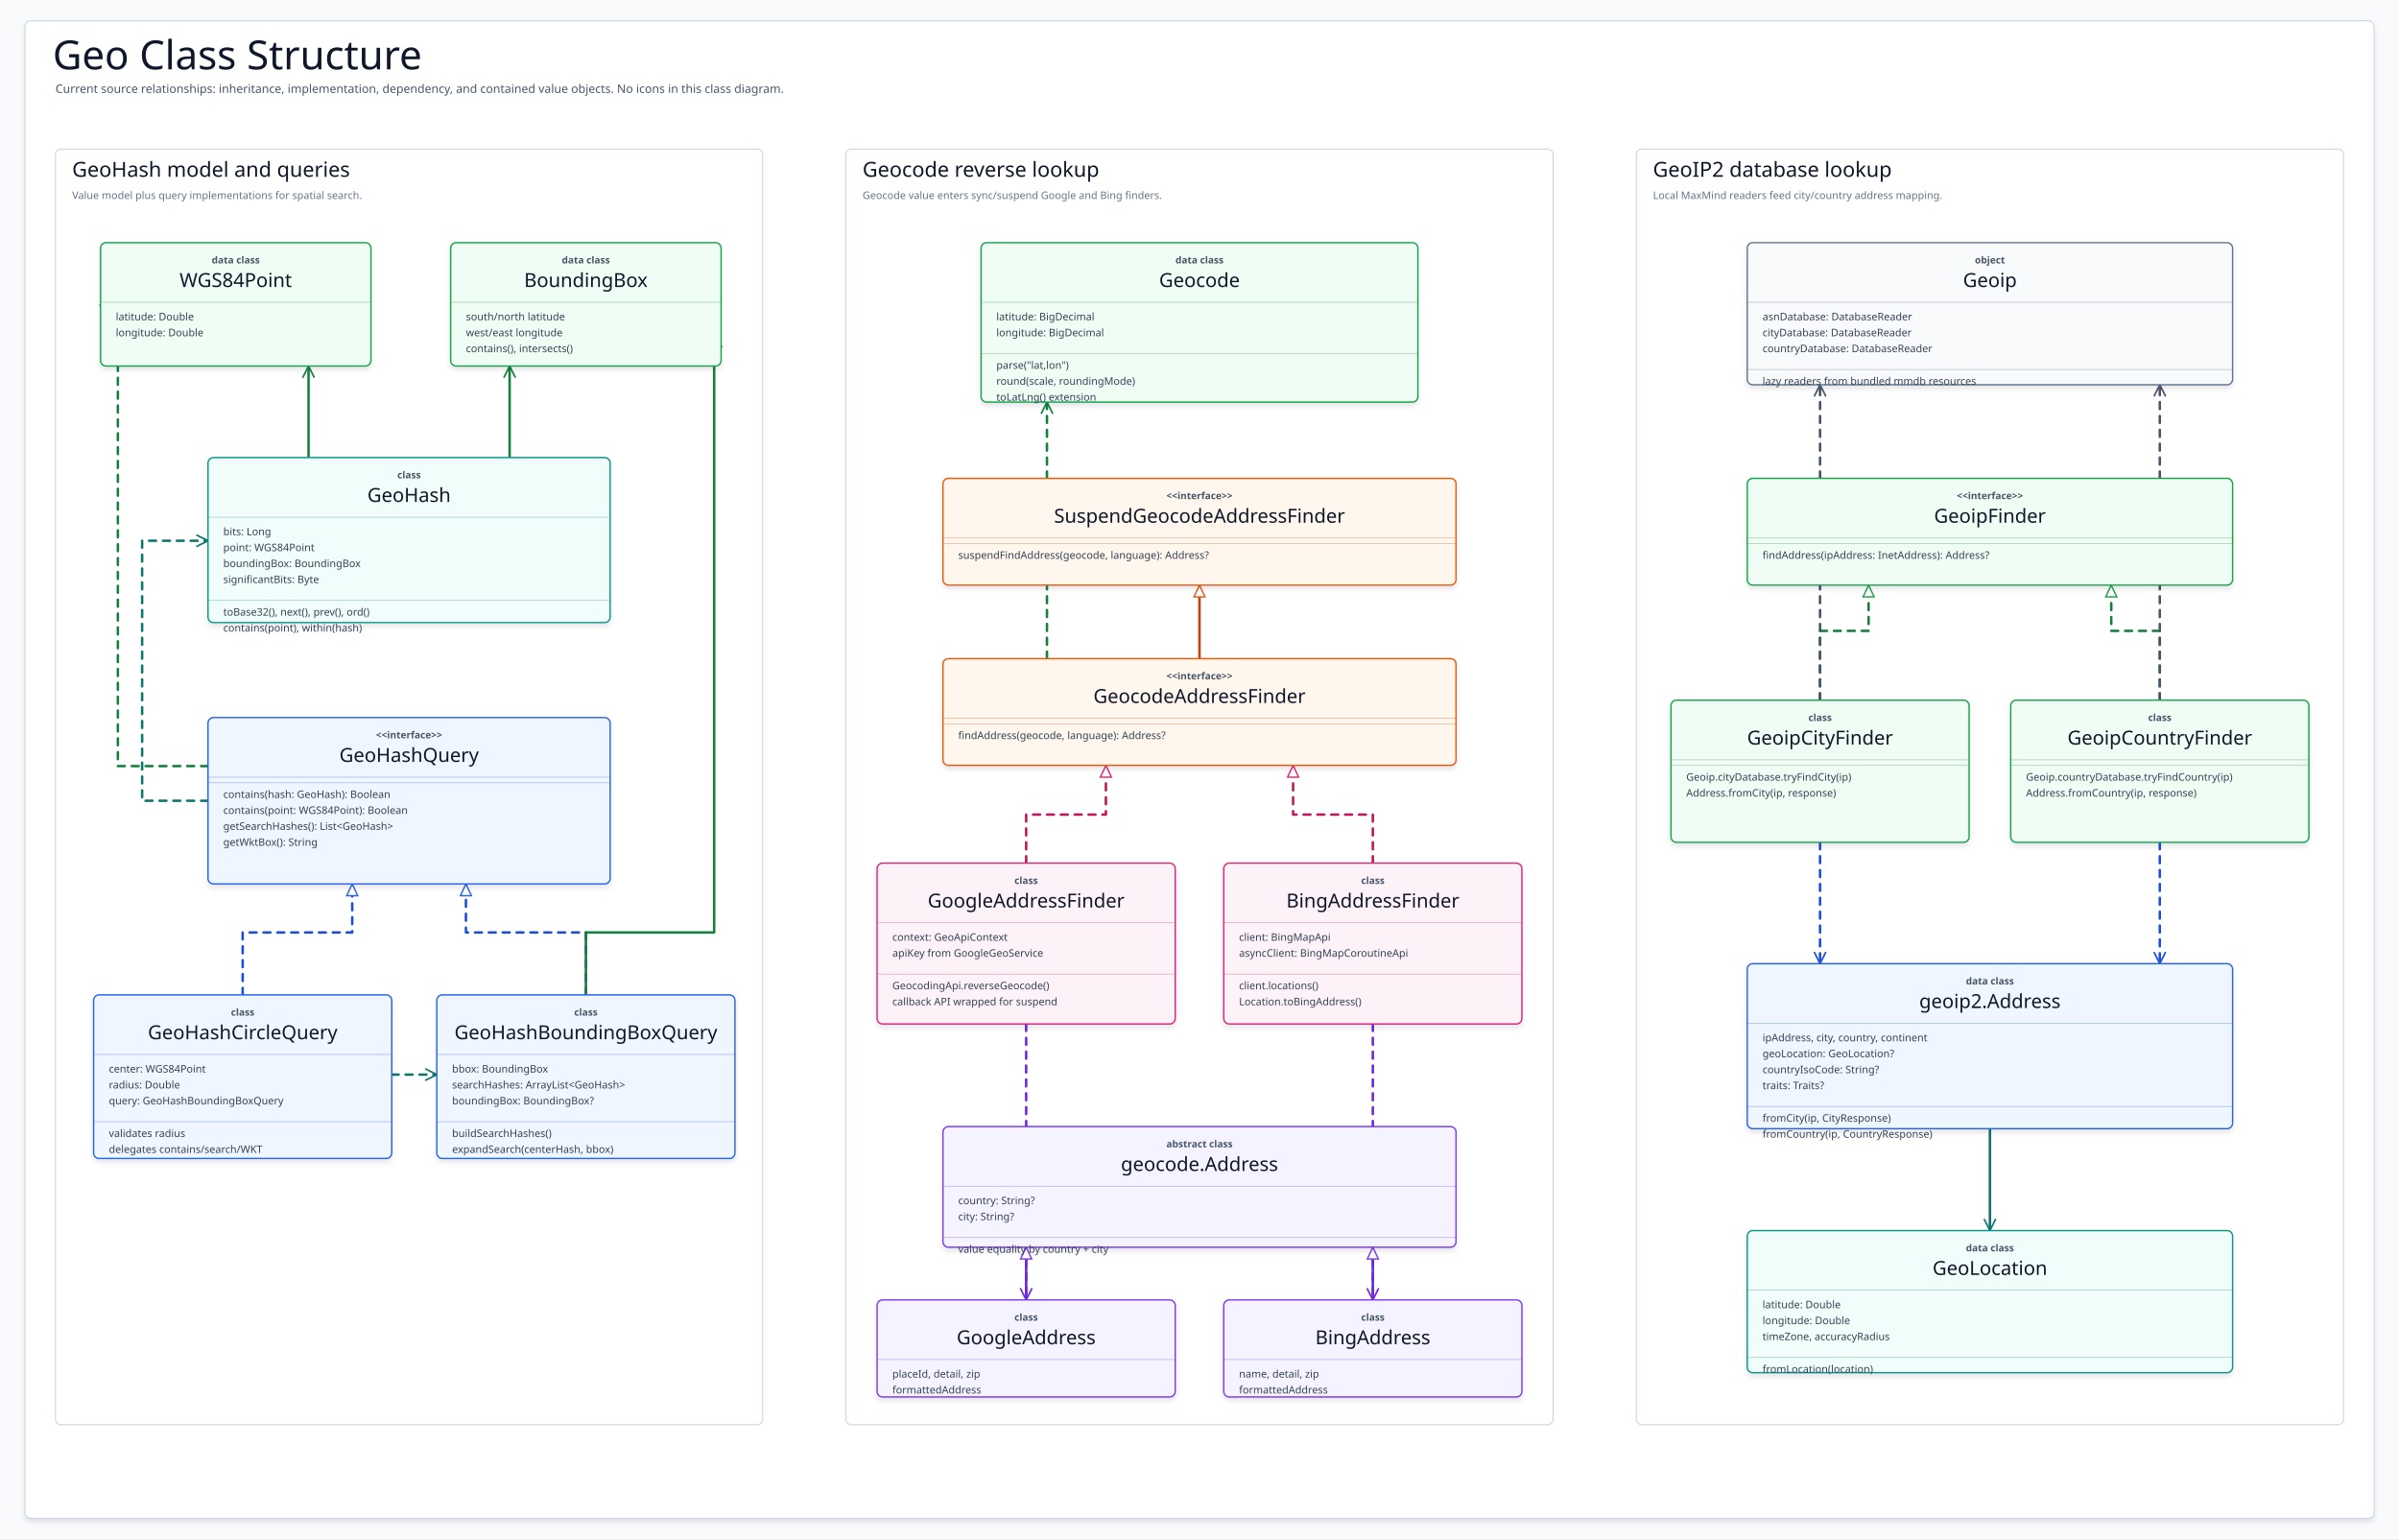
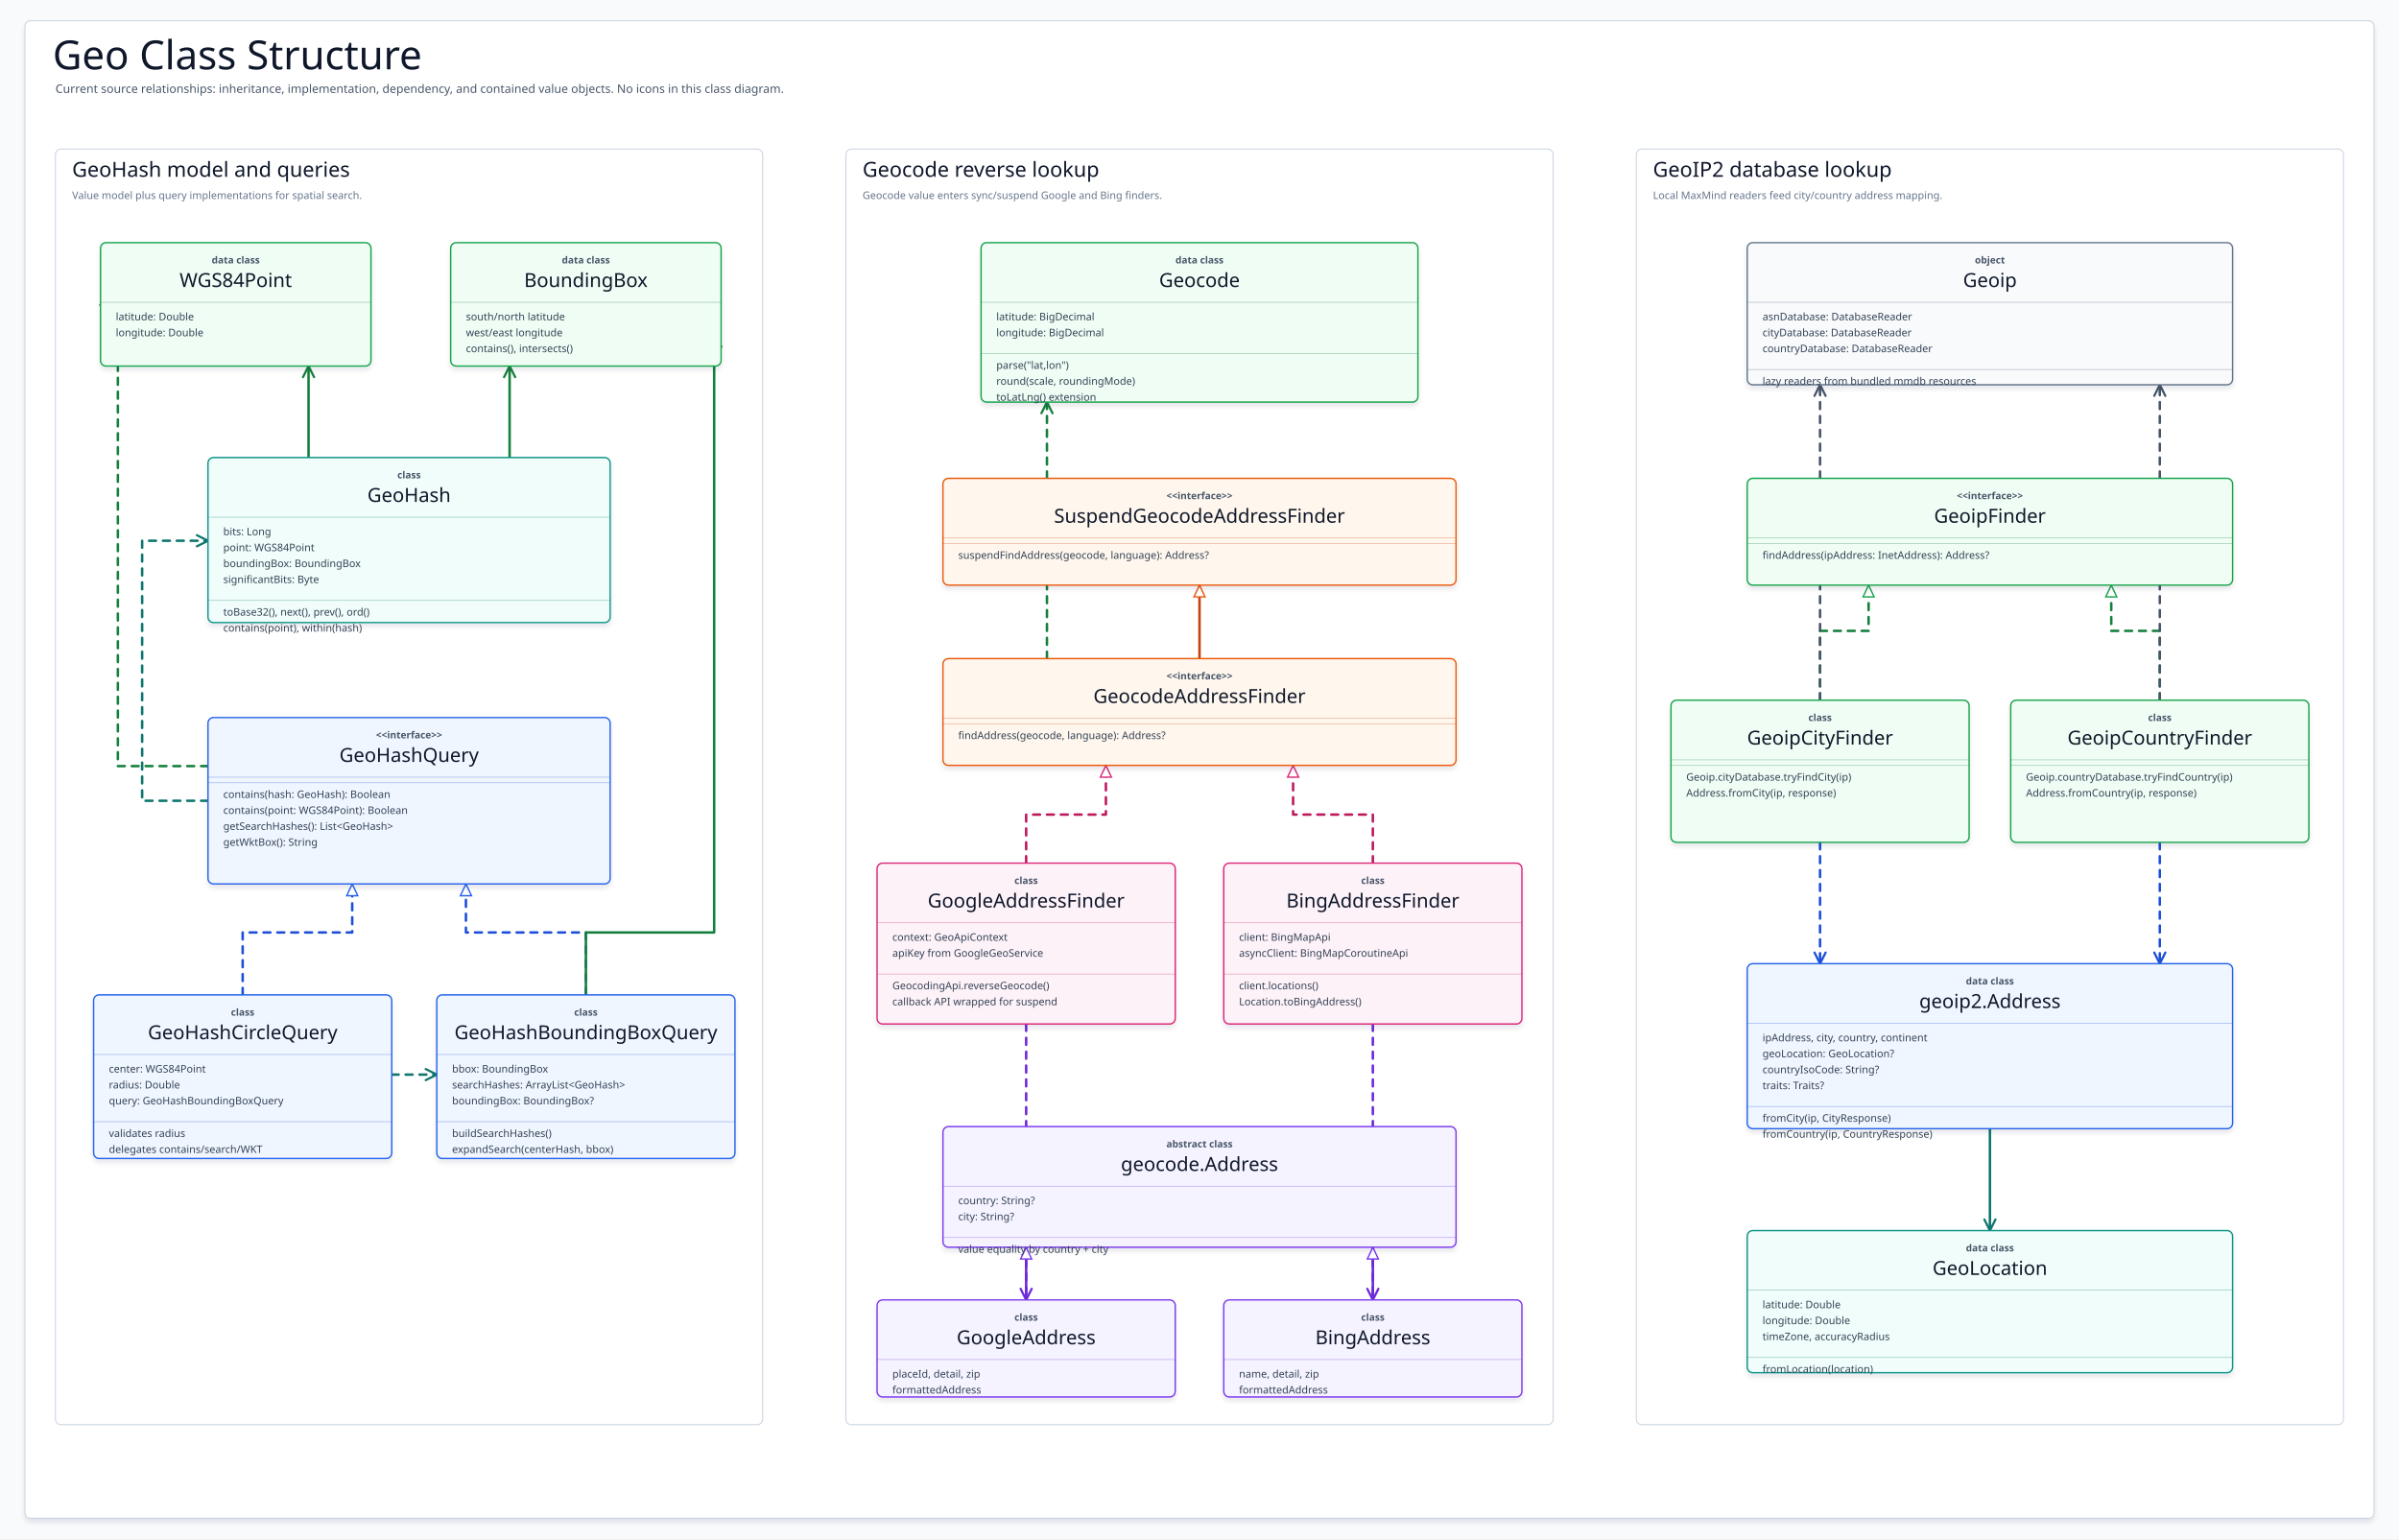
<svg xmlns="http://www.w3.org/2000/svg" data-intent="Explain the current utils/geo class structure from source-backed class relationships." data-evidence="utils/geo/README.md; utils/geo/src/main/kotlin/io/bluetape4k/geocode/Geocode.kt; utils/geo/src/main/kotlin/io/bluetape4k/geocode/Address.kt; utils/geo/src/main/kotlin/io/bluetape4k/geocode/GeocodeAddressFinder.kt; utils/geo/src/main/kotlin/io/bluetape4k/geocode/SuspendGeocodeAddressFinder.kt; utils/geo/src/main/kotlin/io/bluetape4k/geocode/google/GoogleAddressFinder.kt; utils/geo/src/main/kotlin/io/bluetape4k/geocode/google/GoogleAddress.kt; utils/geo/src/main/kotlin/io/bluetape4k/geocode/google/GoogleGeoService.kt; utils/geo/src/main/kotlin/io/bluetape4k/geocode/bing/BingAddressFinder.kt; utils/geo/src/main/kotlin/io/bluetape4k/geocode/bing/BingAddress.kt; utils/geo/src/main/kotlin/io/bluetape4k/geocode/bing/BingMapService.kt; utils/geo/src/main/kotlin/io/bluetape4k/geocode/bing/BingMapModel.kt; utils/geo/src/main/kotlin/io/bluetape4k/geohash/GeoHash.kt; utils/geo/src/main/kotlin/io/bluetape4k/geohash/WGS84Point.kt; utils/geo/src/main/kotlin/io/bluetape4k/geohash/BoundingBox.kt; utils/geo/src/main/kotlin/io/bluetape4k/geohash/queries/GeoHashQuery.kt; utils/geo/src/main/kotlin/io/bluetape4k/geohash/queries/GeoHashBoundingBoxQuery.kt; utils/geo/src/main/kotlin/io/bluetape4k/geohash/queries/GeoHashCircleQuery.kt; utils/geo/src/main/kotlin/io/bluetape4k/geoip2/Geoip.kt; utils/geo/src/main/kotlin/io/bluetape4k/geoip2/finder/GeoipFinder.kt; utils/geo/src/main/kotlin/io/bluetape4k/geoip2/finder/GeoipCityFinder.kt; utils/geo/src/main/kotlin/io/bluetape4k/geoip2/finder/GeoipCountryFinder.kt; utils/geo/src/main/kotlin/io/bluetape4k/geoip2/Address.kt; utils/geo/src/main/kotlin/io/bluetape4k/geoip2/GeoLocation.kt" width="3460" height="2220" viewBox="0 0 3460 2220" role="img" aria-label="Geo Class Structure">
  <defs>
    <filter id="shadow" x="-8%" y="-8%" width="116%" height="116%">
      <feDropShadow dx="0" dy="5" stdDeviation="4" flood-color="#0F172A" flood-opacity="0.10" />
    </filter>
-     <marker id="open-slate" markerWidth="22" markerHeight="22" refX="19" refY="11" orient="auto" markerUnits="userSpaceOnUse">
-       <path stroke-dasharray="none" d="M 3 3 L 19 11 L 3 19" fill="none" stroke="#475569" stroke-width="2.4" stroke-linecap="round" stroke-linejoin="round" style="stroke-dasharray:none" />
+     <marker id="open-slate" markerWidth="22" markerHeight="22" refX="19" refY="11" orient="auto" markerUnits="userSpaceOnUse" overflow="visible">
+       <path stroke-dasharray="none" d="M 3 3 L 19 11 L 3 19" fill="none" stroke="#475569" stroke-width="3.2" stroke-linecap="round" stroke-linejoin="round" style="stroke-dasharray:none" />
    </marker>
    <marker id="inherit-slate" markerWidth="24" markerHeight="22" refX="20" refY="11" orient="auto" markerUnits="userSpaceOnUse">
      <path stroke-dasharray="none" d="M 3 3 L 20 11 L 3 19 Z" fill="#FFFFFF" stroke="#64748B" stroke-width="2" style="stroke-dasharray:none" />
    </marker>
-     <marker id="open-blue" markerWidth="22" markerHeight="22" refX="19" refY="11" orient="auto" markerUnits="userSpaceOnUse">
-       <path stroke-dasharray="none" d="M 3 3 L 19 11 L 3 19" fill="none" stroke="#1D4ED8" stroke-width="2.4" stroke-linecap="round" stroke-linejoin="round" style="stroke-dasharray:none" />
+     <marker id="open-blue" markerWidth="22" markerHeight="22" refX="19" refY="11" orient="auto" markerUnits="userSpaceOnUse" overflow="visible">
+       <path stroke-dasharray="none" d="M 3 3 L 19 11 L 3 19" fill="none" stroke="#1D4ED8" stroke-width="3.2" stroke-linecap="round" stroke-linejoin="round" style="stroke-dasharray:none" />
    </marker>
    <marker id="inherit-blue" markerWidth="24" markerHeight="22" refX="20" refY="11" orient="auto" markerUnits="userSpaceOnUse">
      <path stroke-dasharray="none" d="M 3 3 L 20 11 L 3 19 Z" fill="#FFFFFF" stroke="#2563EB" stroke-width="2" style="stroke-dasharray:none" />
    </marker>
-     <marker id="open-teal" markerWidth="22" markerHeight="22" refX="19" refY="11" orient="auto" markerUnits="userSpaceOnUse">
-       <path stroke-dasharray="none" d="M 3 3 L 19 11 L 3 19" fill="none" stroke="#0F766E" stroke-width="2.4" stroke-linecap="round" stroke-linejoin="round" style="stroke-dasharray:none" />
+     <marker id="open-teal" markerWidth="22" markerHeight="22" refX="19" refY="11" orient="auto" markerUnits="userSpaceOnUse" overflow="visible">
+       <path stroke-dasharray="none" d="M 3 3 L 19 11 L 3 19" fill="none" stroke="#0F766E" stroke-width="3.2" stroke-linecap="round" stroke-linejoin="round" style="stroke-dasharray:none" />
    </marker>
    <marker id="inherit-teal" markerWidth="24" markerHeight="22" refX="20" refY="11" orient="auto" markerUnits="userSpaceOnUse">
      <path stroke-dasharray="none" d="M 3 3 L 20 11 L 3 19 Z" fill="#FFFFFF" stroke="#0D9488" stroke-width="2" style="stroke-dasharray:none" />
    </marker>
-     <marker id="open-green" markerWidth="22" markerHeight="22" refX="19" refY="11" orient="auto" markerUnits="userSpaceOnUse">
-       <path stroke-dasharray="none" d="M 3 3 L 19 11 L 3 19" fill="none" stroke="#15803D" stroke-width="2.4" stroke-linecap="round" stroke-linejoin="round" style="stroke-dasharray:none" />
+     <marker id="open-green" markerWidth="22" markerHeight="22" refX="19" refY="11" orient="auto" markerUnits="userSpaceOnUse" overflow="visible">
+       <path stroke-dasharray="none" d="M 3 3 L 19 11 L 3 19" fill="none" stroke="#15803D" stroke-width="3.2" stroke-linecap="round" stroke-linejoin="round" style="stroke-dasharray:none" />
    </marker>
    <marker id="inherit-green" markerWidth="24" markerHeight="22" refX="20" refY="11" orient="auto" markerUnits="userSpaceOnUse">
      <path stroke-dasharray="none" d="M 3 3 L 20 11 L 3 19 Z" fill="#FFFFFF" stroke="#16A34A" stroke-width="2" style="stroke-dasharray:none" />
    </marker>
    <marker id="open-amber" markerWidth="22" markerHeight="22" refX="19" refY="11" orient="auto" markerUnits="userSpaceOnUse">
      <path stroke-dasharray="none" d="M 3 3 L 19 11 L 3 19" fill="none" stroke="#C2410C" stroke-width="2.4" stroke-linecap="round" stroke-linejoin="round" style="stroke-dasharray:none" />
    </marker>
    <marker id="inherit-amber" markerWidth="24" markerHeight="22" refX="20" refY="11" orient="auto" markerUnits="userSpaceOnUse">
      <path stroke-dasharray="none" d="M 3 3 L 20 11 L 3 19 Z" fill="#FFFFFF" stroke="#EA580C" stroke-width="2" style="stroke-dasharray:none" />
    </marker>
    <marker id="open-pink" markerWidth="22" markerHeight="22" refX="19" refY="11" orient="auto" markerUnits="userSpaceOnUse">
      <path stroke-dasharray="none" d="M 3 3 L 19 11 L 3 19" fill="none" stroke="#BE185D" stroke-width="2.4" stroke-linecap="round" stroke-linejoin="round" style="stroke-dasharray:none" />
    </marker>
    <marker id="inherit-pink" markerWidth="24" markerHeight="22" refX="20" refY="11" orient="auto" markerUnits="userSpaceOnUse">
      <path stroke-dasharray="none" d="M 3 3 L 20 11 L 3 19 Z" fill="#FFFFFF" stroke="#DB2777" stroke-width="2" style="stroke-dasharray:none" />
    </marker>
-     <marker id="open-violet" markerWidth="22" markerHeight="22" refX="19" refY="11" orient="auto" markerUnits="userSpaceOnUse">
-       <path stroke-dasharray="none" d="M 3 3 L 19 11 L 3 19" fill="none" stroke="#6D28D9" stroke-width="2.4" stroke-linecap="round" stroke-linejoin="round" style="stroke-dasharray:none" />
+     <marker id="open-violet" markerWidth="22" markerHeight="22" refX="19" refY="11" orient="auto" markerUnits="userSpaceOnUse" overflow="visible">
+       <path stroke-dasharray="none" d="M 3 3 L 19 11 L 3 19" fill="none" stroke="#6D28D9" stroke-width="3.2" stroke-linecap="round" stroke-linejoin="round" style="stroke-dasharray:none" />
    </marker>
    <marker id="inherit-violet" markerWidth="24" markerHeight="22" refX="20" refY="11" orient="auto" markerUnits="userSpaceOnUse">
      <path stroke-dasharray="none" d="M 3 3 L 20 11 L 3 19 Z" fill="#FFFFFF" stroke="#7C3AED" stroke-width="2" style="stroke-dasharray:none" />
    </marker>
    <style>
    svg{font-family:"Architects Daughter","Comic Mono","Comic Sans MS",ui-sans-serif,system-ui,sans-serif}
    .canvas{fill:#F8FAFC}
    .frame{fill:#FFFFFF;stroke:#CBD5E1;stroke-width:1.5;filter:url(#shadow)}
    .title{font-family:"Architects Daughter";font-size:58px;fill:#0F172A}
    .subtitle{font-family:"Comic Mono";font-size:17px;fill:#475569}
    .column{fill:#FFFFFF;stroke:#CBD5E1;stroke-width:1.5}
    .columnTitle{font-family:"Architects Daughter";font-size:30px;fill:#0F172A;paint-order:stroke;stroke:#FFFFFF;stroke-width:5px;stroke-linejoin:round}
    .columnNote{font-family:"Comic Mono";font-size:15px;fill:#64748B}
    .classBox{filter:url(#shadow);stroke-width:2}
    .kind{font-family:"Comic Mono";font-size:14px;fill:#475569;font-weight:700}
    .classTitle{font-family:"Architects Daughter";font-size:28px;fill:#0F172A}
    .member{font-family:"Comic Mono";font-size:15px;fill:#334155}
    .divider{stroke-width:1;opacity:.38}
    .edge{fill:none;stroke-width:3.6;stroke-linecap:round;stroke-linejoin:round}
    .dashed{stroke-dasharray:10 10}
    .edgeLabelBg{fill:#F8FAFC;stroke:#CBD5E1;stroke-width:1;opacity:.94}
    .edgeLabel{font-family:"Comic Mono";font-size:13px;fill:#334155;font-weight:700}
  </style>
  </defs>
  <rect class="canvas" width="3460" height="2220" />
  <rect class="frame" x="36" y="30" width="3388" height="2160" rx="8" />
  <text class="title" x="76" y="100">Geo Class Structure</text>
  <text class="subtitle" x="80" y="134">Current source relationships: inheritance, implementation, dependency, and contained value objects. No icons in this class diagram.</text>
  <g>
    <rect class="column" x="80" y="215" width="1020" height="1840" rx="8" />
    <text class="columnTitle" x="104" y="255">GeoHash model and queries</text>
    <text class="columnNote" x="104" y="287">Value model plus query implementations for spatial search.</text>
  </g>
  <g>
    <rect class="column" x="1220" y="215" width="1020" height="1840" rx="8" />
    <text class="columnTitle" x="1244" y="255">Geocode reverse lookup</text>
    <text class="columnNote" x="1244" y="287">Geocode value enters sync/suspend Google and Bing finders.</text>
  </g>
  <g>
    <rect class="column" x="2360" y="215" width="1020" height="1840" rx="8" />
    <text class="columnTitle" x="2384" y="255">GeoIP2 database lookup</text>
    <text class="columnNote" x="2384" y="287">Local MaxMind readers feed city/country address mapping.</text>
  </g>
  <path class="edge" data-from="GeoHash" data-to="WGS84Point" d="M445 660 L445 528" stroke="#15803D" marker-end="url(#open-green)" />
  <path class="edge" data-from="GeoHash" data-to="BoundingBox" d="M735 660 L735 528" stroke="#15803D" marker-end="url(#open-green)" />
  <path class="edge dashed" data-from="GeoHashQuery" data-to="GeoHash" d="M300 1155 L205 1155 L205 780 L300 780" stroke="#0F766E" marker-end="url(#open-teal)" />
  <path class="edge dashed" data-from="GeoHashQuery" data-to="WGS84Point" d="M300 1105 L170 1105 L170 440 L145 440" stroke="#15803D" marker-end="url(#open-green)" />
  <path class="edge dashed" data-from="GeoHashCircleQuery" data-to="GeoHashQuery" d="M350 1435 L350 1345 L508 1345 L508 1275" stroke="#1D4ED8" marker-end="url(#inherit-blue)" />
  <path class="edge dashed" data-from="GeoHashBoundingBoxQuery" data-to="GeoHashQuery" d="M845 1435 L845 1345 L672 1345 L672 1275" stroke="#1D4ED8" marker-end="url(#inherit-blue)" />
  <path class="edge dashed" data-from="GeoHashCircleQuery" data-to="GeoHashBoundingBoxQuery" d="M565 1550 L630 1550" stroke="#0F766E" marker-end="url(#open-teal)" />
  <path class="edge" data-from="GeoHashBoundingBoxQuery" data-to="BoundingBox" d="M845 1435 L845 1345 L1030 1345 L1030 500 L1040 500" stroke="#15803D" marker-end="url(#open-green)" />
  <path class="edge" data-from="GeocodeAddressFinder" data-to="SuspendGeocodeAddressFinder" d="M1730 950 L1730 844" stroke="#C2410C" marker-end="url(#inherit-amber)" />
  <path class="edge dashed" data-from="GeocodeAddressFinder" data-to="Geocode" d="M1510 950 L1510 580" stroke="#15803D" marker-end="url(#open-green)" />
  <path class="edge dashed" data-from="GoogleAddressFinder" data-to="GeocodeAddressFinder" d="M1480 1245 L1480 1175 L1595 1175 L1595 1104" stroke="#BE185D" marker-end="url(#inherit-pink)" />
  <path class="edge dashed" data-from="BingAddressFinder" data-to="GeocodeAddressFinder" d="M1980 1245 L1980 1175 L1865 1175 L1865 1104" stroke="#BE185D" marker-end="url(#inherit-pink)" />
  <path class="edge dashed" data-from="GoogleAddressFinder" data-to="GoogleAddress" d="M1480 1477 L1480 1875" stroke="#6D28D9" marker-end="url(#open-violet)" />
  <path class="edge dashed" data-from="BingAddressFinder" data-to="BingAddress" d="M1980 1477 L1980 1875" stroke="#6D28D9" marker-end="url(#open-violet)" />
  <path class="edge" data-from="GoogleAddress" data-to="GeoAddress" d="M1480 1875 L1480 1799" stroke="#6D28D9" marker-end="url(#inherit-violet)" />
  <path class="edge" data-from="BingAddress" data-to="GeoAddress" d="M1980 1875 L1980 1799" stroke="#6D28D9" marker-end="url(#inherit-violet)" />
  <path class="edge dashed" data-from="GeoipCityFinder" data-to="GeoipFinder" d="M2625 1010 L2625 910 L2695 910 L2695 844" stroke="#15803D" marker-end="url(#inherit-green)" />
  <path class="edge dashed" data-from="GeoipCountryFinder" data-to="GeoipFinder" d="M3115 1010 L3115 910 L3045 910 L3045 844" stroke="#15803D" marker-end="url(#inherit-green)" />
  <path class="edge dashed" data-from="GeoipCityFinder" data-to="Geoip" d="M2625 1010 L2625 555" stroke="#475569" marker-end="url(#open-slate)" />
  <path class="edge dashed" data-from="GeoipCountryFinder" data-to="Geoip" d="M3115 1010 L3115 555" stroke="#475569" marker-end="url(#open-slate)" />
  <path class="edge dashed" data-from="GeoipCityFinder" data-to="GeoipAddress" d="M2625 1215 L2625 1390" stroke="#1D4ED8" marker-end="url(#open-blue)" />
  <path class="edge dashed" data-from="GeoipCountryFinder" data-to="GeoipAddress" d="M3115 1215 L3115 1390" stroke="#1D4ED8" marker-end="url(#open-blue)" />
  <path class="edge" data-from="GeoipAddress" data-to="GeoLocation" d="M2870 1628 L2870 1775" stroke="#0F766E" marker-end="url(#open-teal)" />
  <g id="WGS84Point">
    <rect class="classBox" x="145" y="350" width="390" height="178" rx="8" fill="#F0FDF4" stroke="#16A34A" />
    <text class="kind" x="340" y="380" text-anchor="middle">data class</text>
    <text class="classTitle" x="340" y="414" text-anchor="middle">WGS84Point</text>
    <path class="divider" d="M145 436H535" stroke="#15803D" />
    <text class="member" x="167" y="462">latitude: Double</text>
    <text class="member" x="167" y="485">longitude: Double</text>
  </g>
  <g id="BoundingBox">
    <rect class="classBox" x="650" y="350" width="390" height="178" rx="8" fill="#F0FDF4" stroke="#16A34A" />
    <text class="kind" x="845" y="380" text-anchor="middle">data class</text>
    <text class="classTitle" x="845" y="414" text-anchor="middle">BoundingBox</text>
    <path class="divider" d="M650 436H1040" stroke="#15803D" />
    <text class="member" x="672" y="462">south/north latitude</text>
    <text class="member" x="672" y="485">west/east longitude</text>
    <text class="member" x="672" y="508">contains(), intersects()</text>
  </g>
  <g id="GeoHash">
    <rect class="classBox" x="300" y="660" width="580" height="238" rx="8" fill="#F0FDFA" stroke="#0D9488" />
    <text class="kind" x="590" y="690" text-anchor="middle">class</text>
    <text class="classTitle" x="590" y="724" text-anchor="middle">GeoHash</text>
    <path class="divider" d="M300 746H880" stroke="#0F766E" />
    <text class="member" x="322" y="772">bits: Long</text>
    <text class="member" x="322" y="795">point: WGS84Point</text>
    <text class="member" x="322" y="818">boundingBox: BoundingBox</text>
    <text class="member" x="322" y="841">significantBits: Byte</text>
    <path class="divider" d="M300 866H880" stroke="#0F766E" />
    <text class="member" x="322" y="888">toBase32(), next(), prev(), ord()</text>
    <text class="member" x="322" y="911">contains(point), within(hash)</text>
  </g>
  <g id="GeoHashQuery">
    <rect class="classBox" x="300" y="1035" width="580" height="240" rx="8" fill="#EFF6FF" stroke="#2563EB" />
    <text class="kind" x="590" y="1065" text-anchor="middle">&lt;&lt;interface&gt;&gt;</text>
    <text class="classTitle" x="590" y="1099" text-anchor="middle">GeoHashQuery</text>
    <path class="divider" d="M300 1121H880" stroke="#1D4ED8" />
    <path class="divider" d="M300 1129H880" stroke="#1D4ED8" />
    <text class="member" x="322" y="1151">contains(hash: GeoHash): Boolean</text>
    <text class="member" x="322" y="1174">contains(point: WGS84Point): Boolean</text>
    <text class="member" x="322" y="1197">getSearchHashes(): List&lt;GeoHash&gt;</text>
    <text class="member" x="322" y="1220">getWktBox(): String</text>
  </g>
  <g id="GeoHashCircleQuery">
    <rect class="classBox" x="135" y="1435" width="430" height="236" rx="8" fill="#EFF6FF" stroke="#2563EB" />
    <text class="kind" x="350" y="1465" text-anchor="middle">class</text>
    <text class="classTitle" x="350" y="1499" text-anchor="middle">GeoHashCircleQuery</text>
    <path class="divider" d="M135 1521H565" stroke="#1D4ED8" />
    <text class="member" x="157" y="1547">center: WGS84Point</text>
    <text class="member" x="157" y="1570">radius: Double</text>
    <text class="member" x="157" y="1593">query: GeoHashBoundingBoxQuery</text>
    <path class="divider" d="M135 1618H565" stroke="#1D4ED8" />
    <text class="member" x="157" y="1640">validates radius</text>
    <text class="member" x="157" y="1663">delegates contains/search/WKT</text>
  </g>
  <g id="GeoHashBoundingBoxQuery">
    <rect class="classBox" x="630" y="1435" width="430" height="236" rx="8" fill="#EFF6FF" stroke="#2563EB" />
    <text class="kind" x="845" y="1465" text-anchor="middle">class</text>
    <text class="classTitle" x="845" y="1499" text-anchor="middle">GeoHashBoundingBoxQuery</text>
    <path class="divider" d="M630 1521H1060" stroke="#1D4ED8" />
    <text class="member" x="652" y="1547">bbox: BoundingBox</text>
    <text class="member" x="652" y="1570">searchHashes: ArrayList&lt;GeoHash&gt;</text>
    <text class="member" x="652" y="1593">boundingBox: BoundingBox?</text>
    <path class="divider" d="M630 1618H1060" stroke="#1D4ED8" />
    <text class="member" x="652" y="1640">buildSearchHashes()</text>
    <text class="member" x="652" y="1663">expandSearch(centerHash, bbox)</text>
  </g>
  <g id="Geocode">
    <rect class="classBox" x="1415" y="350" width="630" height="230" rx="8" fill="#F0FDF4" stroke="#16A34A" />
    <text class="kind" x="1730" y="380" text-anchor="middle">data class</text>
    <text class="classTitle" x="1730" y="414" text-anchor="middle">Geocode</text>
    <path class="divider" d="M1415 436H2045" stroke="#15803D" />
    <text class="member" x="1437" y="462">latitude: BigDecimal</text>
    <text class="member" x="1437" y="485">longitude: BigDecimal</text>
    <path class="divider" d="M1415 510H2045" stroke="#15803D" />
    <text class="member" x="1437" y="532">parse("lat,lon")</text>
    <text class="member" x="1437" y="555">round(scale, roundingMode)</text>
    <text class="member" x="1437" y="578">toLatLng() extension</text>
  </g>
  <g id="SuspendGeocodeAddressFinder">
    <rect class="classBox" x="1360" y="690" width="740" height="154" rx="8" fill="#FFF7ED" stroke="#EA580C" />
    <text class="kind" x="1730" y="720" text-anchor="middle">&lt;&lt;interface&gt;&gt;</text>
    <text class="classTitle" x="1730" y="754" text-anchor="middle">SuspendGeocodeAddressFinder</text>
    <path class="divider" d="M1360 776H2100" stroke="#C2410C" />
    <path class="divider" d="M1360 784H2100" stroke="#C2410C" />
    <text class="member" x="1382" y="806">suspendFindAddress(geocode, language): Address?</text>
  </g>
  <g id="GeocodeAddressFinder">
    <rect class="classBox" x="1360" y="950" width="740" height="154" rx="8" fill="#FFF7ED" stroke="#EA580C" />
    <text class="kind" x="1730" y="980" text-anchor="middle">&lt;&lt;interface&gt;&gt;</text>
    <text class="classTitle" x="1730" y="1014" text-anchor="middle">GeocodeAddressFinder</text>
    <path class="divider" d="M1360 1036H2100" stroke="#C2410C" />
    <path class="divider" d="M1360 1044H2100" stroke="#C2410C" />
    <text class="member" x="1382" y="1066">findAddress(geocode, language): Address?</text>
  </g>
  <g id="GoogleAddressFinder">
    <rect class="classBox" x="1265" y="1245" width="430" height="232" rx="8" fill="#FDF2F8" stroke="#DB2777" />
    <text class="kind" x="1480" y="1275" text-anchor="middle">class</text>
    <text class="classTitle" x="1480" y="1309" text-anchor="middle">GoogleAddressFinder</text>
    <path class="divider" d="M1265 1331H1695" stroke="#BE185D" />
    <text class="member" x="1287" y="1357">context: GeoApiContext</text>
    <text class="member" x="1287" y="1380">apiKey from GoogleGeoService</text>
    <path class="divider" d="M1265 1405H1695" stroke="#BE185D" />
    <text class="member" x="1287" y="1427">GeocodingApi.reverseGeocode()</text>
    <text class="member" x="1287" y="1450">callback API wrapped for suspend</text>
  </g>
  <g id="BingAddressFinder">
    <rect class="classBox" x="1765" y="1245" width="430" height="232" rx="8" fill="#FDF2F8" stroke="#DB2777" />
    <text class="kind" x="1980" y="1275" text-anchor="middle">class</text>
    <text class="classTitle" x="1980" y="1309" text-anchor="middle">BingAddressFinder</text>
    <path class="divider" d="M1765 1331H2195" stroke="#BE185D" />
    <text class="member" x="1787" y="1357">client: BingMapApi</text>
    <text class="member" x="1787" y="1380">asyncClient: BingMapCoroutineApi</text>
    <path class="divider" d="M1765 1405H2195" stroke="#BE185D" />
    <text class="member" x="1787" y="1427">client.locations()</text>
    <text class="member" x="1787" y="1450">Location.toBingAddress()</text>
  </g>
  <g id="GeoAddress">
    <rect class="classBox" x="1360" y="1625" width="740" height="174" rx="8" fill="#F5F3FF" stroke="#7C3AED" />
    <text class="kind" x="1730" y="1655" text-anchor="middle">abstract class</text>
    <text class="classTitle" x="1730" y="1689" text-anchor="middle">geocode.Address</text>
    <path class="divider" d="M1360 1711H2100" stroke="#6D28D9" />
    <text class="member" x="1382" y="1737">country: String?</text>
    <text class="member" x="1382" y="1760">city: String?</text>
    <path class="divider" d="M1360 1785H2100" stroke="#6D28D9" />
    <text class="member" x="1382" y="1807">value equality by country + city</text>
  </g>
  <g id="GoogleAddress">
    <rect class="classBox" x="1265" y="1875" width="430" height="140" rx="8" fill="#F5F3FF" stroke="#7C3AED" />
    <text class="kind" x="1480" y="1905" text-anchor="middle">class</text>
    <text class="classTitle" x="1480" y="1939" text-anchor="middle">GoogleAddress</text>
    <path class="divider" d="M1265 1961H1695" stroke="#6D28D9" />
    <text class="member" x="1287" y="1987">placeId, detail, zip</text>
    <text class="member" x="1287" y="2010">formattedAddress</text>
  </g>
  <g id="BingAddress">
    <rect class="classBox" x="1765" y="1875" width="430" height="140" rx="8" fill="#F5F3FF" stroke="#7C3AED" />
    <text class="kind" x="1980" y="1905" text-anchor="middle">class</text>
    <text class="classTitle" x="1980" y="1939" text-anchor="middle">BingAddress</text>
    <path class="divider" d="M1765 1961H2195" stroke="#6D28D9" />
    <text class="member" x="1787" y="1987">name, detail, zip</text>
    <text class="member" x="1787" y="2010">formattedAddress</text>
  </g>
  <g id="Geoip">
    <rect class="classBox" x="2520" y="350" width="700" height="205" rx="8" fill="#F8FAFC" stroke="#64748B" />
    <text class="kind" x="2870" y="380" text-anchor="middle">object</text>
    <text class="classTitle" x="2870" y="414" text-anchor="middle">Geoip</text>
    <path class="divider" d="M2520 436H3220" stroke="#475569" />
    <text class="member" x="2542" y="462">asnDatabase: DatabaseReader</text>
    <text class="member" x="2542" y="485">cityDatabase: DatabaseReader</text>
    <text class="member" x="2542" y="508">countryDatabase: DatabaseReader</text>
    <path class="divider" d="M2520 533H3220" stroke="#475569" />
    <text class="member" x="2542" y="555">lazy readers from bundled mmdb resources</text>
  </g>
  <g id="GeoipFinder">
    <rect class="classBox" x="2520" y="690" width="700" height="154" rx="8" fill="#F0FDF4" stroke="#16A34A" />
    <text class="kind" x="2870" y="720" text-anchor="middle">&lt;&lt;interface&gt;&gt;</text>
    <text class="classTitle" x="2870" y="754" text-anchor="middle">GeoipFinder</text>
    <path class="divider" d="M2520 776H3220" stroke="#15803D" />
    <path class="divider" d="M2520 784H3220" stroke="#15803D" />
    <text class="member" x="2542" y="806">findAddress(ipAddress: InetAddress): Address?</text>
  </g>
  <g id="GeoipCityFinder">
    <rect class="classBox" x="2410" y="1010" width="430" height="205" rx="8" fill="#F0FDF4" stroke="#16A34A" />
    <text class="kind" x="2625" y="1040" text-anchor="middle">class</text>
    <text class="classTitle" x="2625" y="1074" text-anchor="middle">GeoipCityFinder</text>
    <path class="divider" d="M2410 1096H2840" stroke="#15803D" />
    <path class="divider" d="M2410 1104H2840" stroke="#15803D" />
    <text class="member" x="2432" y="1126">Geoip.cityDatabase.tryFindCity(ip)</text>
    <text class="member" x="2432" y="1149">Address.fromCity(ip, response)</text>
  </g>
  <g id="GeoipCountryFinder">
    <rect class="classBox" x="2900" y="1010" width="430" height="205" rx="8" fill="#F0FDF4" stroke="#16A34A" />
    <text class="kind" x="3115" y="1040" text-anchor="middle">class</text>
    <text class="classTitle" x="3115" y="1074" text-anchor="middle">GeoipCountryFinder</text>
    <path class="divider" d="M2900 1096H3330" stroke="#15803D" />
    <path class="divider" d="M2900 1104H3330" stroke="#15803D" />
    <text class="member" x="2922" y="1126">Geoip.countryDatabase.tryFindCountry(ip)</text>
    <text class="member" x="2922" y="1149">Address.fromCountry(ip, response)</text>
  </g>
  <g id="GeoipAddress">
    <rect class="classBox" x="2520" y="1390" width="700" height="238" rx="8" fill="#EFF6FF" stroke="#2563EB" />
    <text class="kind" x="2870" y="1420" text-anchor="middle">data class</text>
    <text class="classTitle" x="2870" y="1454" text-anchor="middle">geoip2.Address</text>
    <path class="divider" d="M2520 1476H3220" stroke="#1D4ED8" />
    <text class="member" x="2542" y="1502">ipAddress, city, country, continent</text>
    <text class="member" x="2542" y="1525">geoLocation: GeoLocation?</text>
    <text class="member" x="2542" y="1548">countryIsoCode: String?</text>
    <text class="member" x="2542" y="1571">traits: Traits?</text>
    <path class="divider" d="M2520 1596H3220" stroke="#1D4ED8" />
    <text class="member" x="2542" y="1618">fromCity(ip, CityResponse)</text>
    <text class="member" x="2542" y="1641">fromCountry(ip, CountryResponse)</text>
  </g>
  <g id="GeoLocation">
    <rect class="classBox" x="2520" y="1775" width="700" height="205" rx="8" fill="#F0FDFA" stroke="#0D9488" />
    <text class="kind" x="2870" y="1805" text-anchor="middle">data class</text>
    <text class="classTitle" x="2870" y="1839" text-anchor="middle">GeoLocation</text>
    <path class="divider" d="M2520 1861H3220" stroke="#0F766E" />
    <text class="member" x="2542" y="1887">latitude: Double</text>
    <text class="member" x="2542" y="1910">longitude: Double</text>
    <text class="member" x="2542" y="1933">timeZone, accuracyRadius</text>
    <path class="divider" d="M2520 1958H3220" stroke="#0F766E" />
    <text class="member" x="2542" y="1980">fromLocation(location)</text>
  </g>
</svg>
